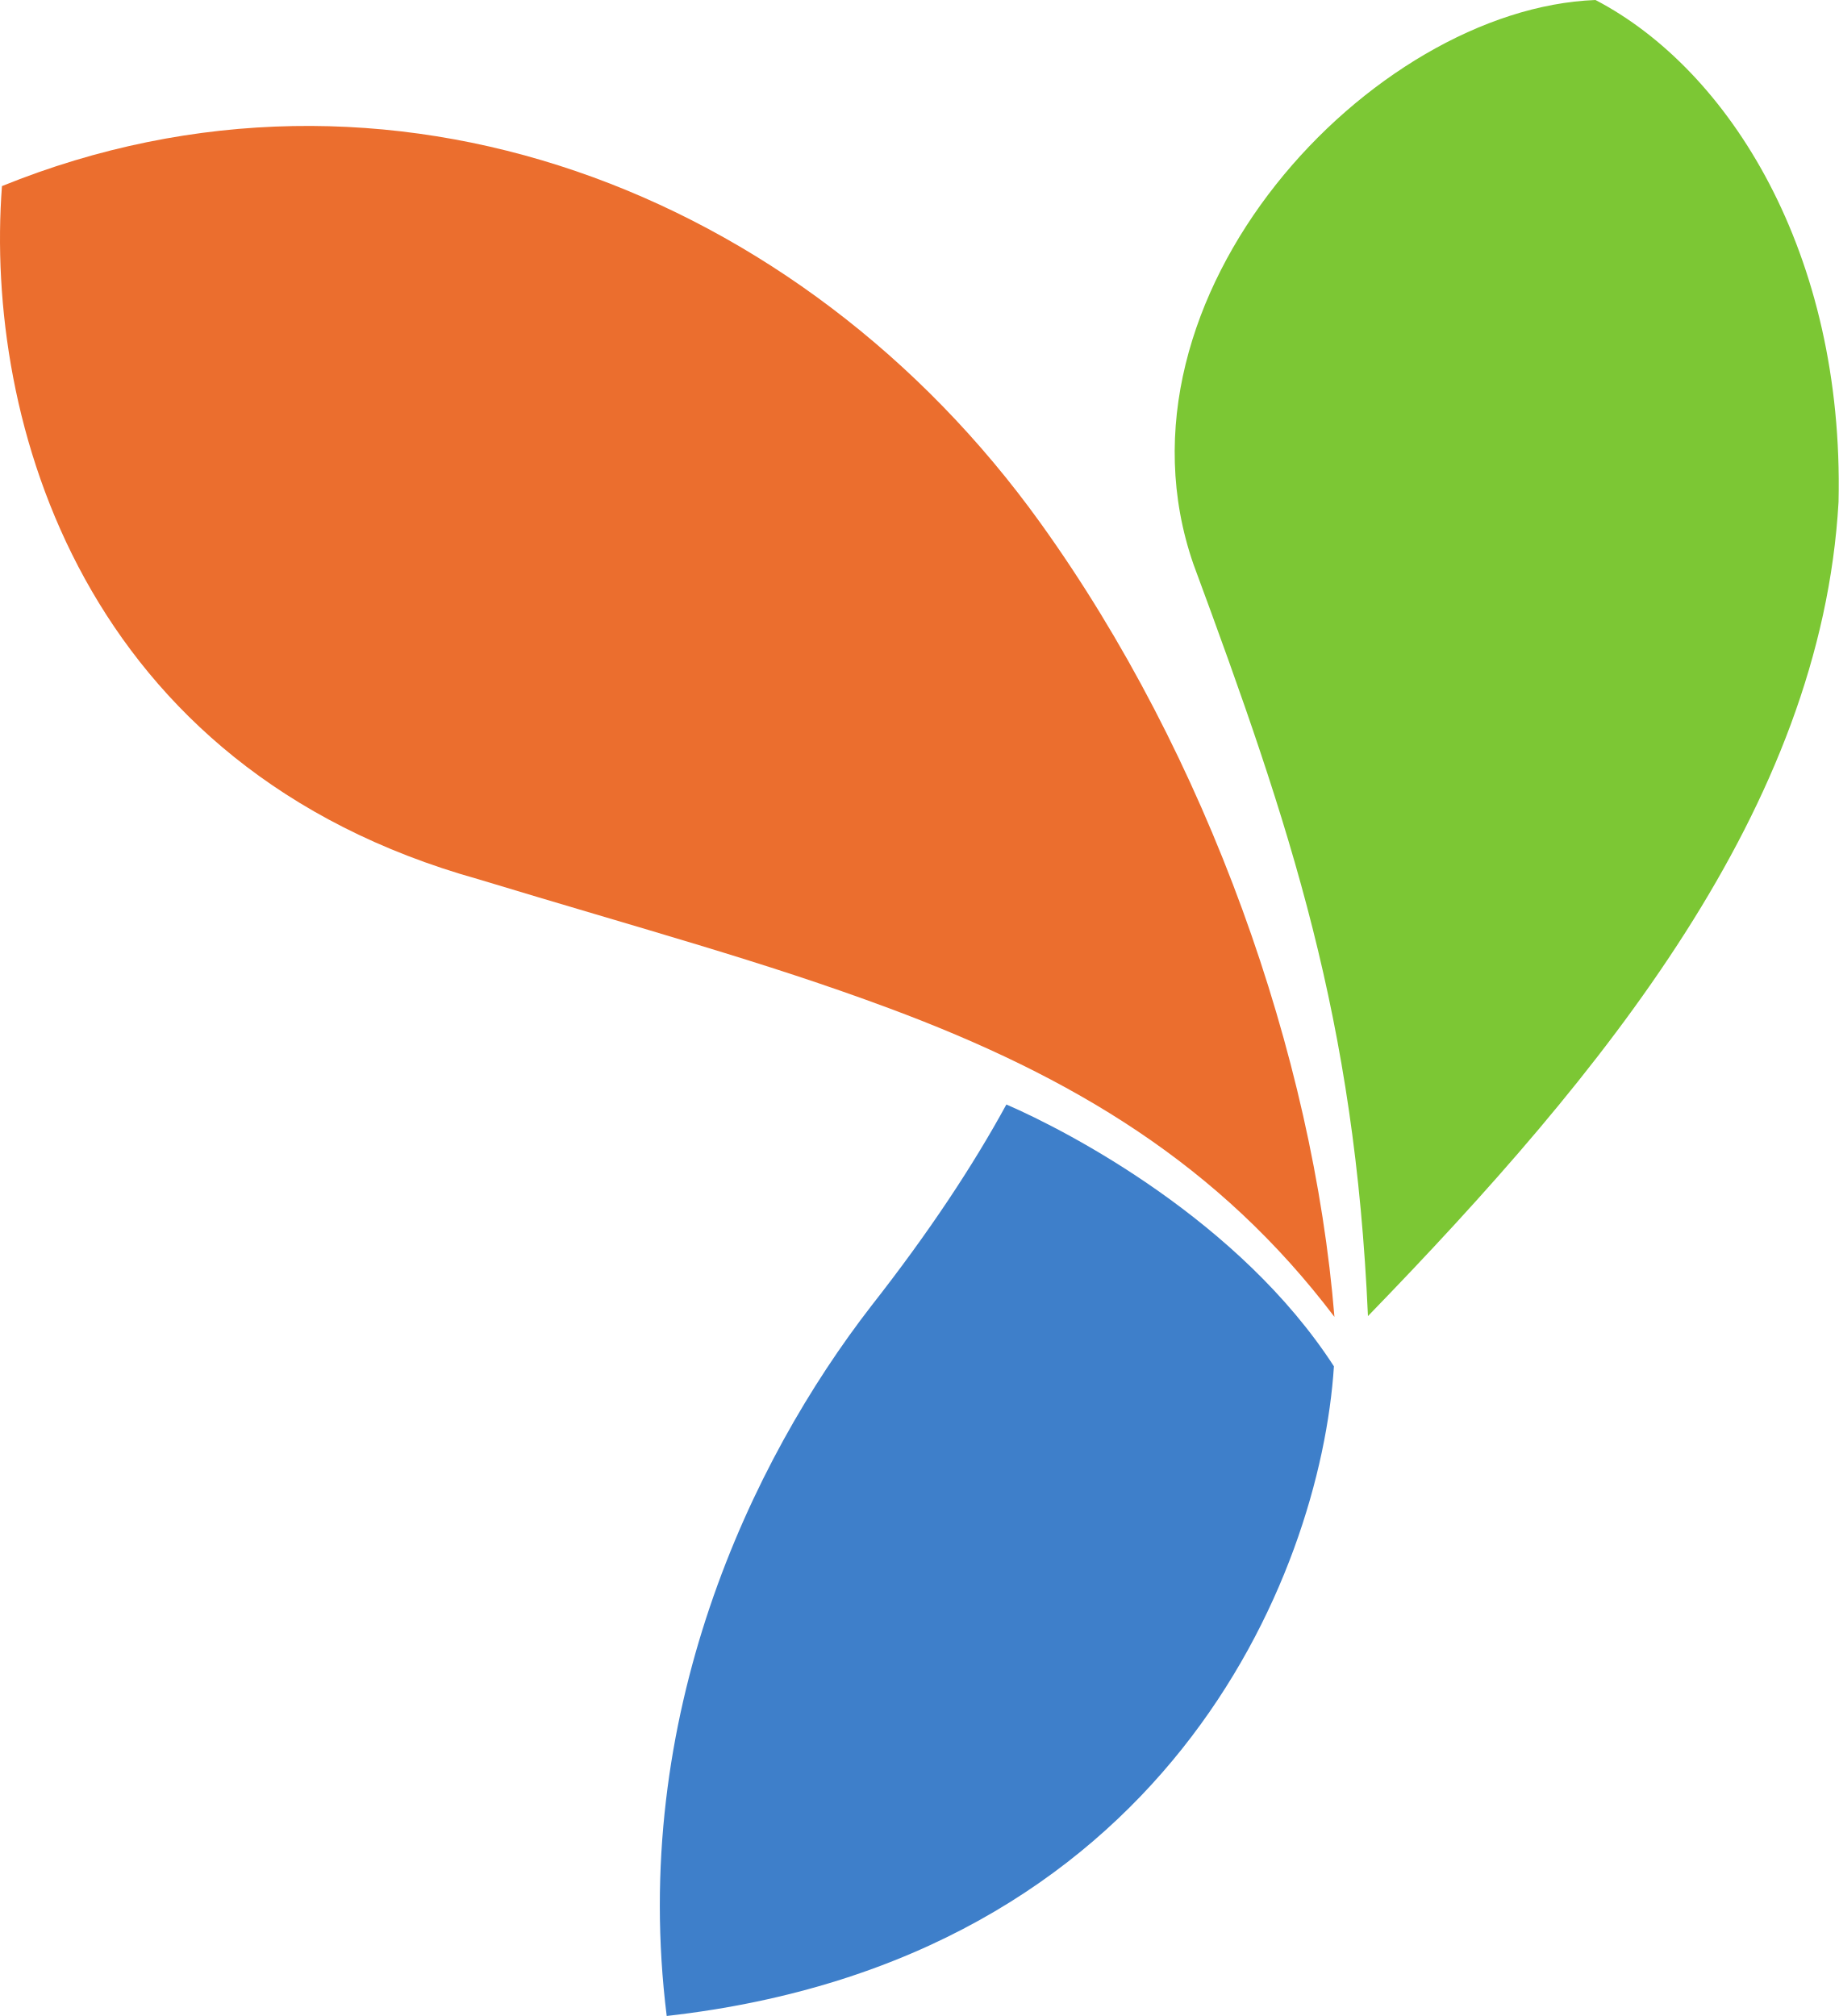
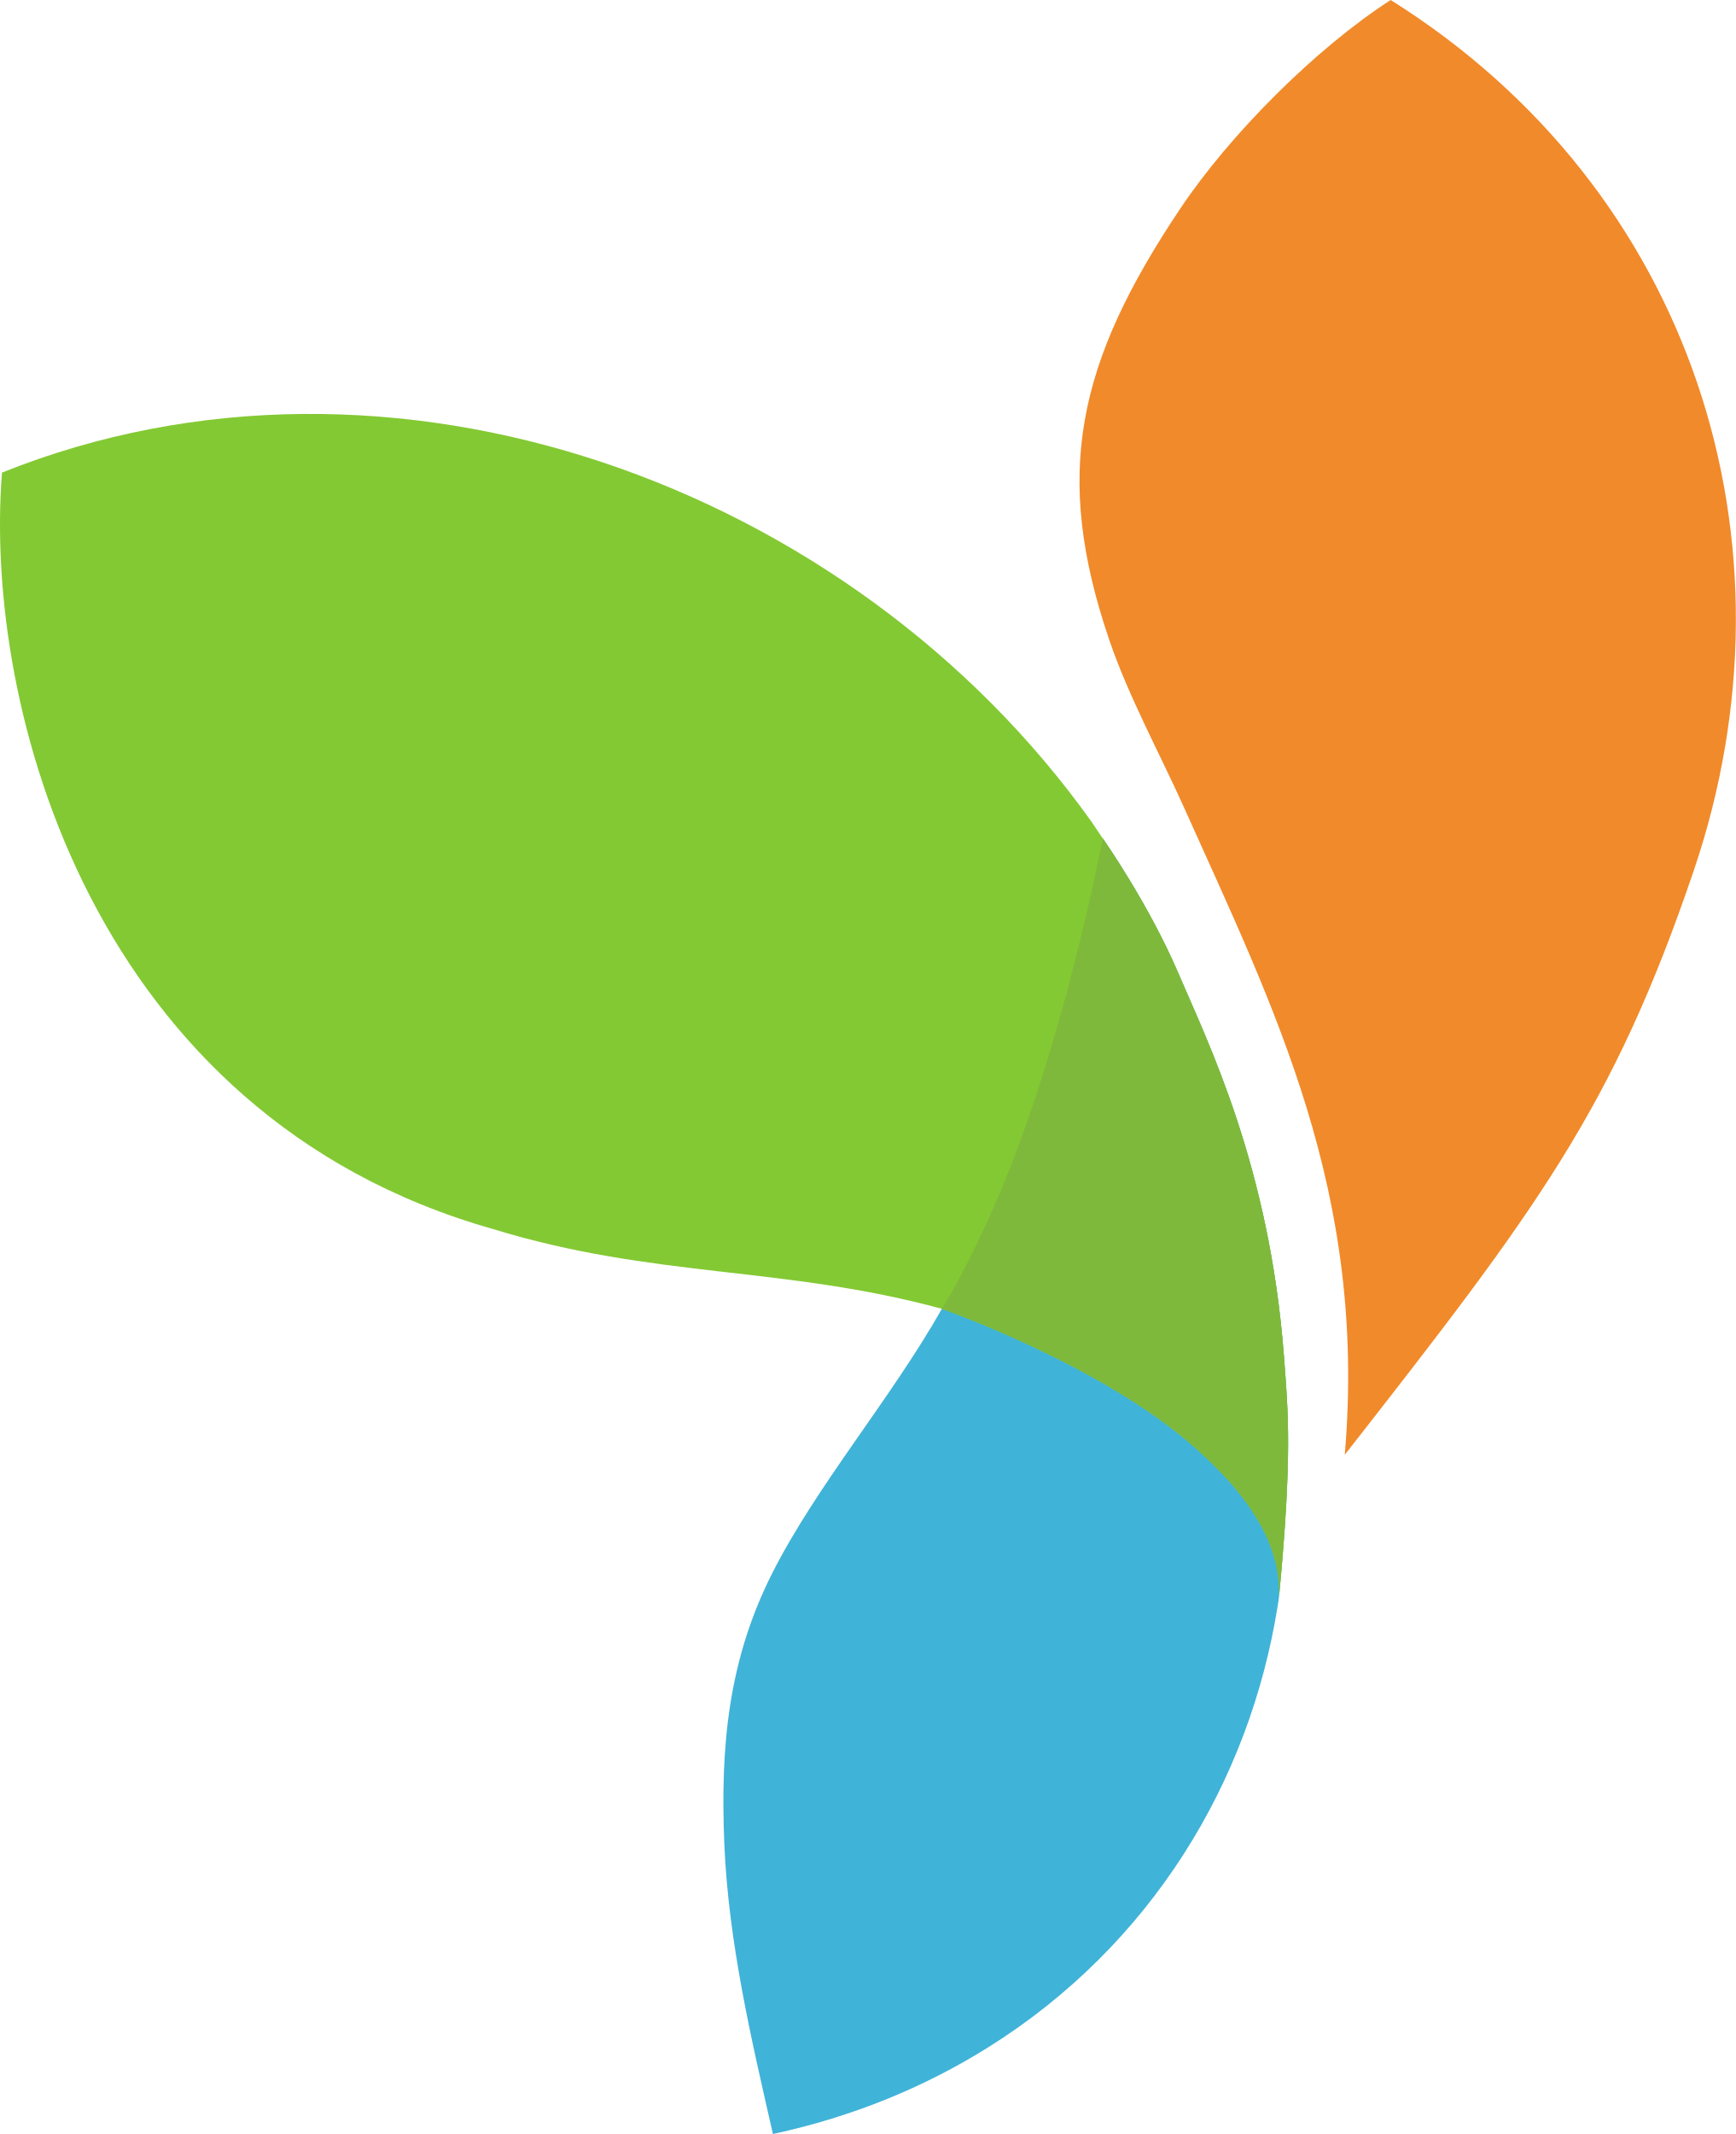
- <svg xmlns="http://www.w3.org/2000/svg" viewBox="0 0 30.91 33.897" version="1.1" id="svg21" width="30.91" height="33.897">
-   <defs id="defs5">
-     <clipPath id="a-8" clipPathUnits="userSpaceOnUse">
-       <path d="M 0,792 H 612 V 0 H 0 Z" id="path2-2" />
-     </clipPath>
-   </defs>
-   <g id="g19" style="stroke:none;stroke-width:0.1;stroke-miterlimit:4;stroke-dasharray:none;stroke-opacity:1" transform="translate(-0.1141003,-0.061638)">
-     <g clip-path="url(#a-8)" transform="matrix(0.5058,0,0,-0.5058,-72.889,177.036)" id="g17" style="stroke:none;stroke-width:0.198;stroke-miterlimit:4;stroke-dasharray:none;stroke-opacity:1">
-       <path d="m 183.995,331.137 c -3.088,8.913 5.938,18.468 13.363,18.753 4.449,-2.321 8.269,-8.416 8.078,-16.687 -0.583,-10.19 -7.793,-18.972 -15.64,-27.063 -0.437,9.866 -2.531,16.155 -5.801,24.997" fill="#7cc734" fill-rule="evenodd" id="path11" style="stroke:none;stroke-width:0.198;stroke-miterlimit:4;stroke-dasharray:none;stroke-opacity:1" />
-       <path d="m 166.49,282.874 c -1.243,9.949 2.796,18.436 6.805,23.611 1.905,2.43 3.37,4.647 4.484,6.689 2.106,-0.912 7.767,-3.882 10.886,-8.704 -0.453,-6.995 -5.622,-19.725 -22.176,-21.596" fill="#3e7fca" fill-rule="evenodd" id="path13" style="stroke:none;stroke-width:0.198;stroke-miterlimit:4;stroke-dasharray:none;stroke-opacity:1" />
-       <path d="m 160.234,320.661 c -13.175,3.685 -16.425,15.26 -15.837,23.043 12.794,5.186 26.563,-0.126 34.513,-11.198 5.574,-7.76 9.064,-17.709 9.772,-26.392 -3.824,5.047 -8.654,7.971 -14.806,10.261 -4.208,1.565 -8.095,2.602 -13.642,4.286" fill="#eb6e2e" fill-rule="evenodd" id="path15" style="stroke:none;stroke-width:0.198;stroke-miterlimit:4;stroke-dasharray:none;stroke-opacity:1" />
+ <svg xmlns="http://www.w3.org/2000/svg" version="1.1" id="Layer_1" x="0px" y="0px" viewBox="0 0 650.832 800" style="enable-background:new 0 0 650.832 800;" xml:space="preserve">
+   <style type="text/css">
+ 	.st0{fill:#40B3D8;}
+ 	.st1{fill:#83C933;}
+ 	.st2{fill-rule:evenodd;clip-rule:evenodd;fill:#F18A2A;}
+ 	.st3{fill:#7FB93C;}
+ </style>
+   <g id="yiiLogo">
+     <g>
+       <path class="st0" d="M481.395,508.535c-5.4-71.26-28.382-117.45-39.574-143.628c-11.187-26.174-28.387-50.675-28.398-50.637    c-0.033,0.112-15.486,83.388-43.271,143.639c-4.638,10.064-10.797,22.626-17.013,32.744l0.002,0.001    c-19.183,33.866-47.013,66.265-63.604,99.105c-16.449,32.546-19.501,64.78-17.97,101.427    c1.543,36.85,10.054,72.992,18.227,108.816c30.81-6.647,57.628-18.023,80.825-32.563c61.05-38.274,97.939-99.492,108.423-165.444    c0,0,0.511-2.678,0.738-5.945C484.509,545.078,482.945,528.996,481.395,508.535z" />
+       <path class="st1" d="M481.395,508.535c-5.4-71.26-28.382-117.45-39.574-143.628c-11.187-26.174-28.387-50.675-28.398-50.637    c0,0-0.004,0.017-0.004,0.018c0.001-0.011,0.004-0.023,0.004-0.023l-4.106-6.105c-90.029-126.38-262.69-189.479-408.57-130.996    c-7.024,88.584,34.046,241.004,183.875,283.517c60.572,18.634,109.076,13.803,168.521,29.966    c-0.003,0.002-0.003,0.004-0.005,0.005c0,0,60.424,21.058,95.576,52.638c15.813,14.202,31.646,32.891,30.851,55.121    C484.574,545.505,482.97,529.32,481.395,508.535z" />
+       <g transform="matrix(1,0,0,1,233.564,496.875)">
+         <path class="st2" d="M182.406-256.769c-21.289-62.282-12.267-104.016,26.679-162.096c18.575-27.711,50.648-59.854,78.756-78.01     C401.25-425.808,443.183-293.436,401.476-170.5c-30.354,89.45-58.833,126.955-130.84,218.99     c8.393-98.569-26.297-166.901-60.359-242.831C201.61-213.659,189.622-235.652,182.406-256.769" />
+       </g>
+       <g transform="matrix(1,0,0,1,245.403,498.558)">
+         <path class="st3" d="M234.164,99.853c0.795-22.23-15.038-40.919-30.852-55.121c-35.152-31.579-95.574-52.637-95.574-52.637     c6.217-10.118,12.375-22.681,17.012-32.745c27.786-60.252,43.239-143.526,43.272-143.639c0.011-0.038,17.21,24.464,28.398,50.637     c11.193,26.179,34.175,72.368,39.574,143.628C237.567,30.761,239.171,46.947,234.164,99.853z" />
+       </g>
    </g>
  </g>
</svg>
